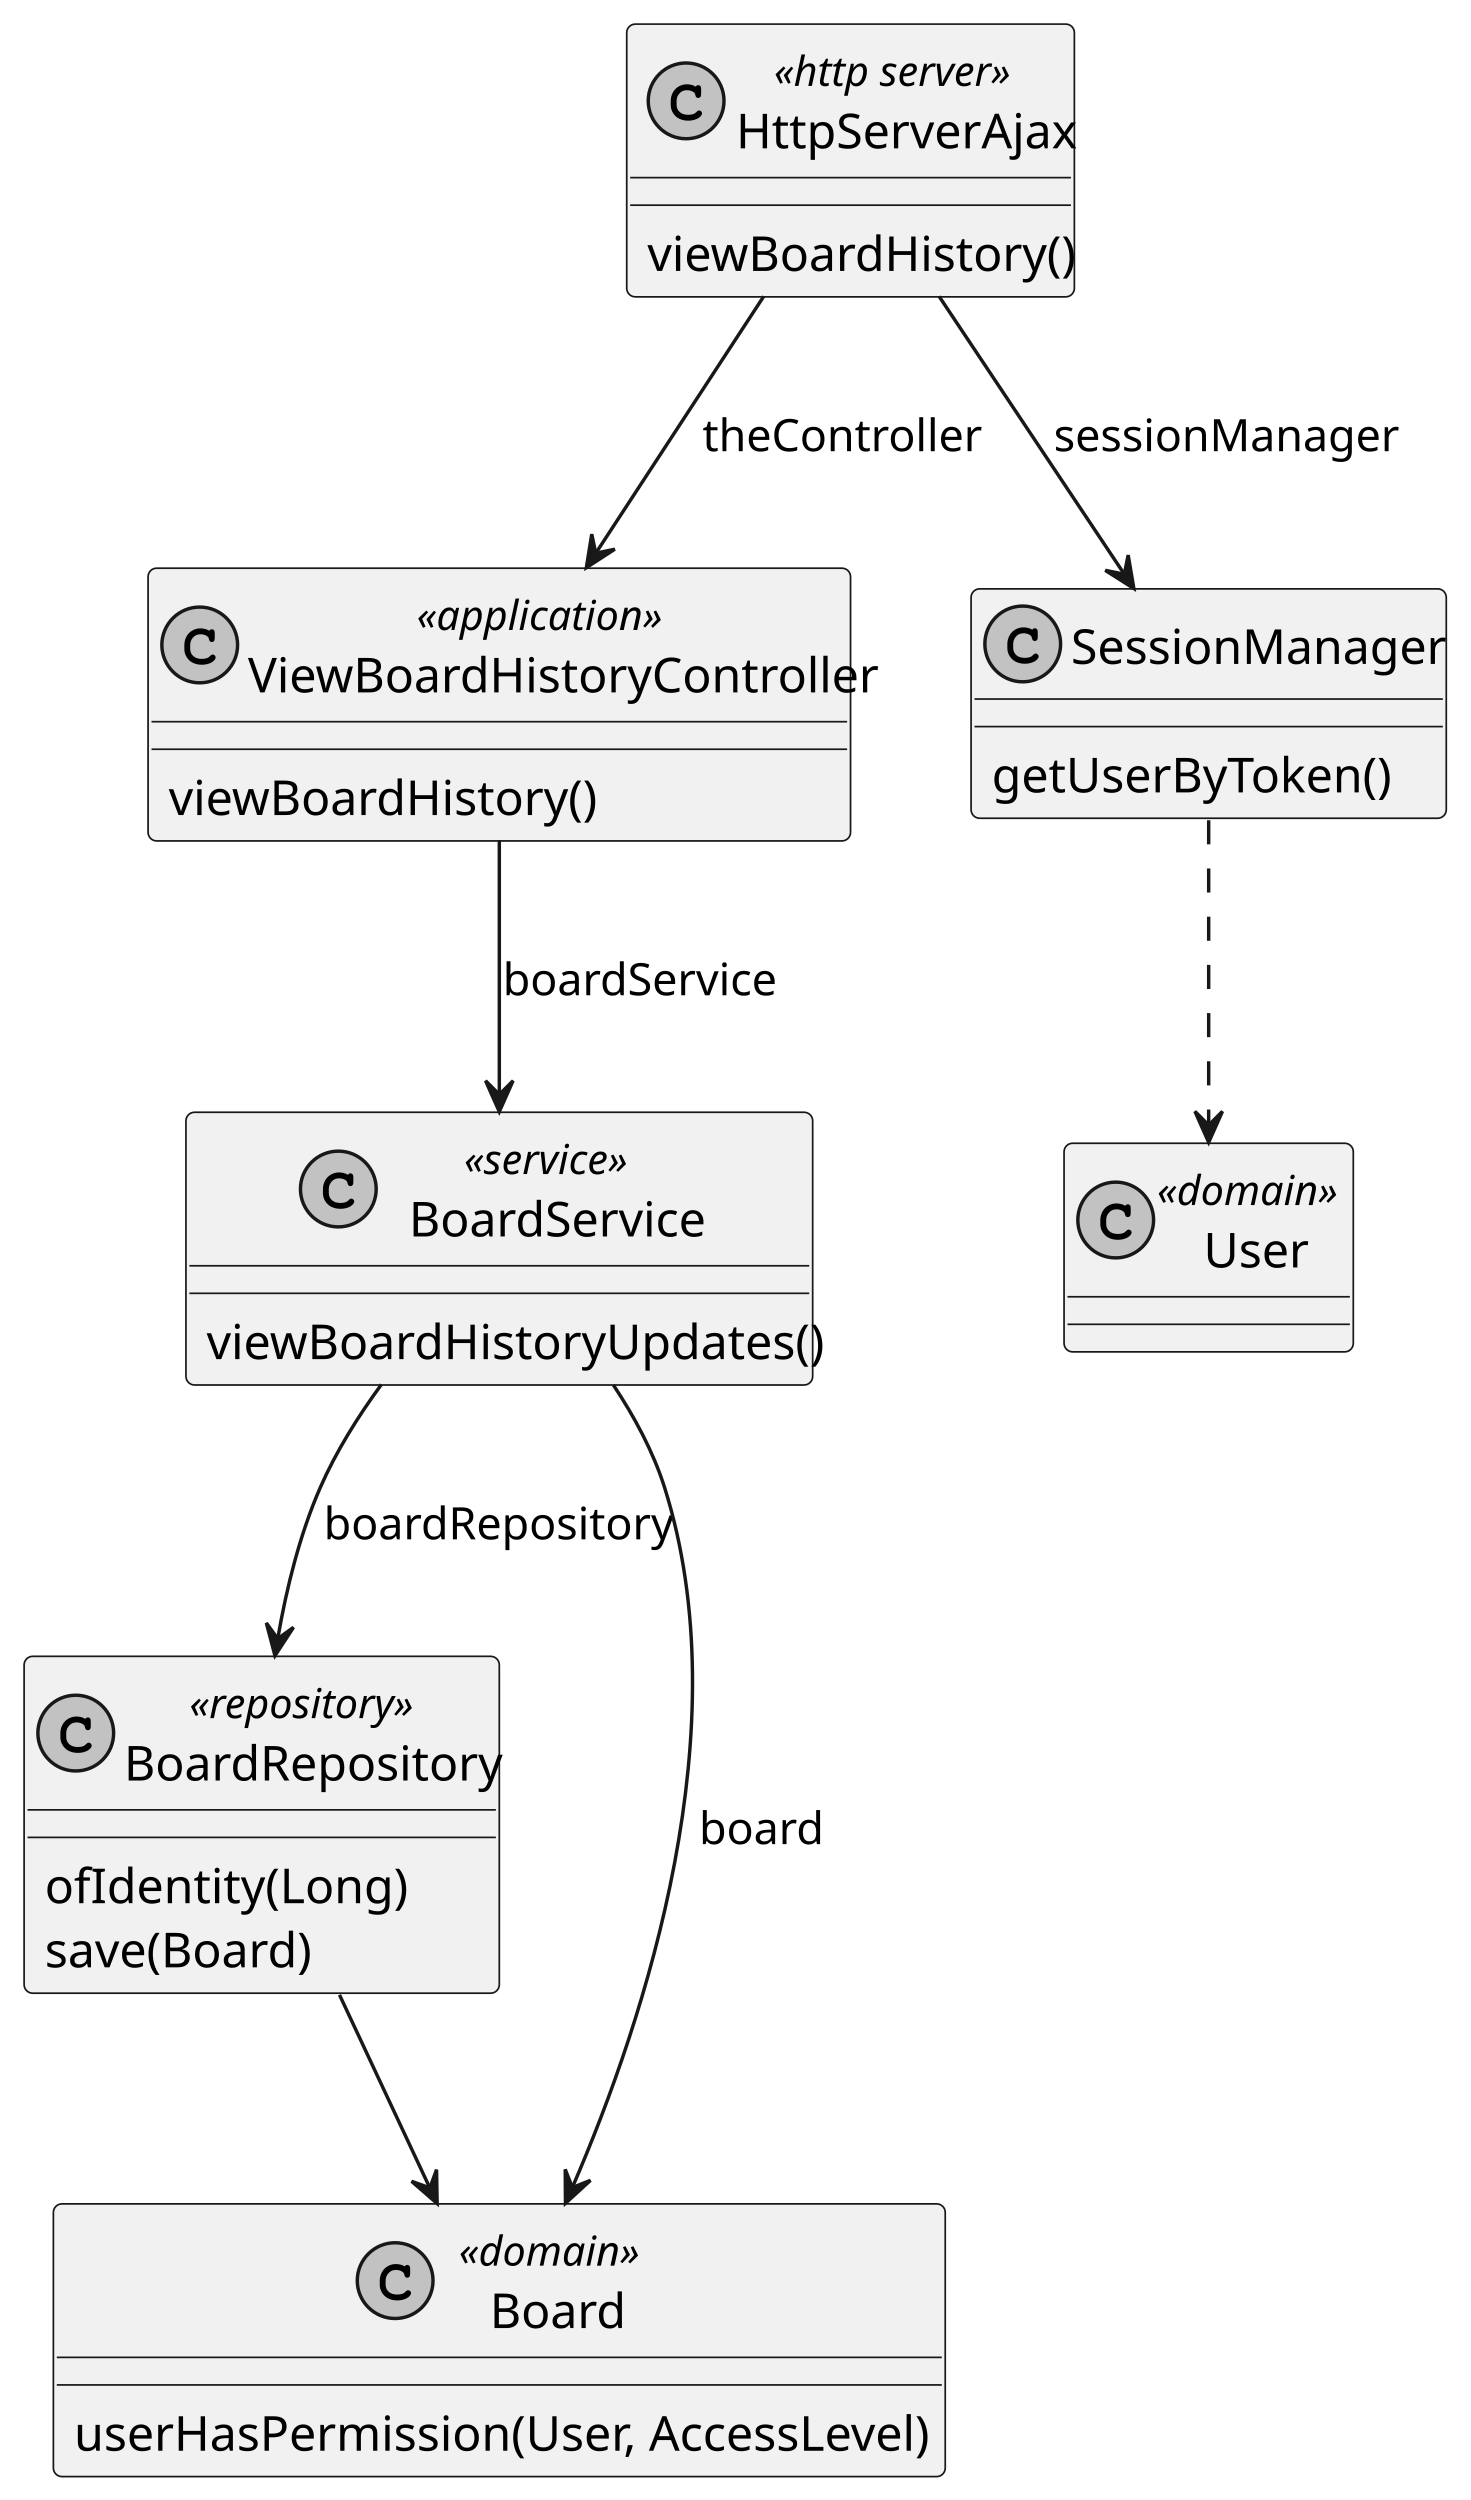
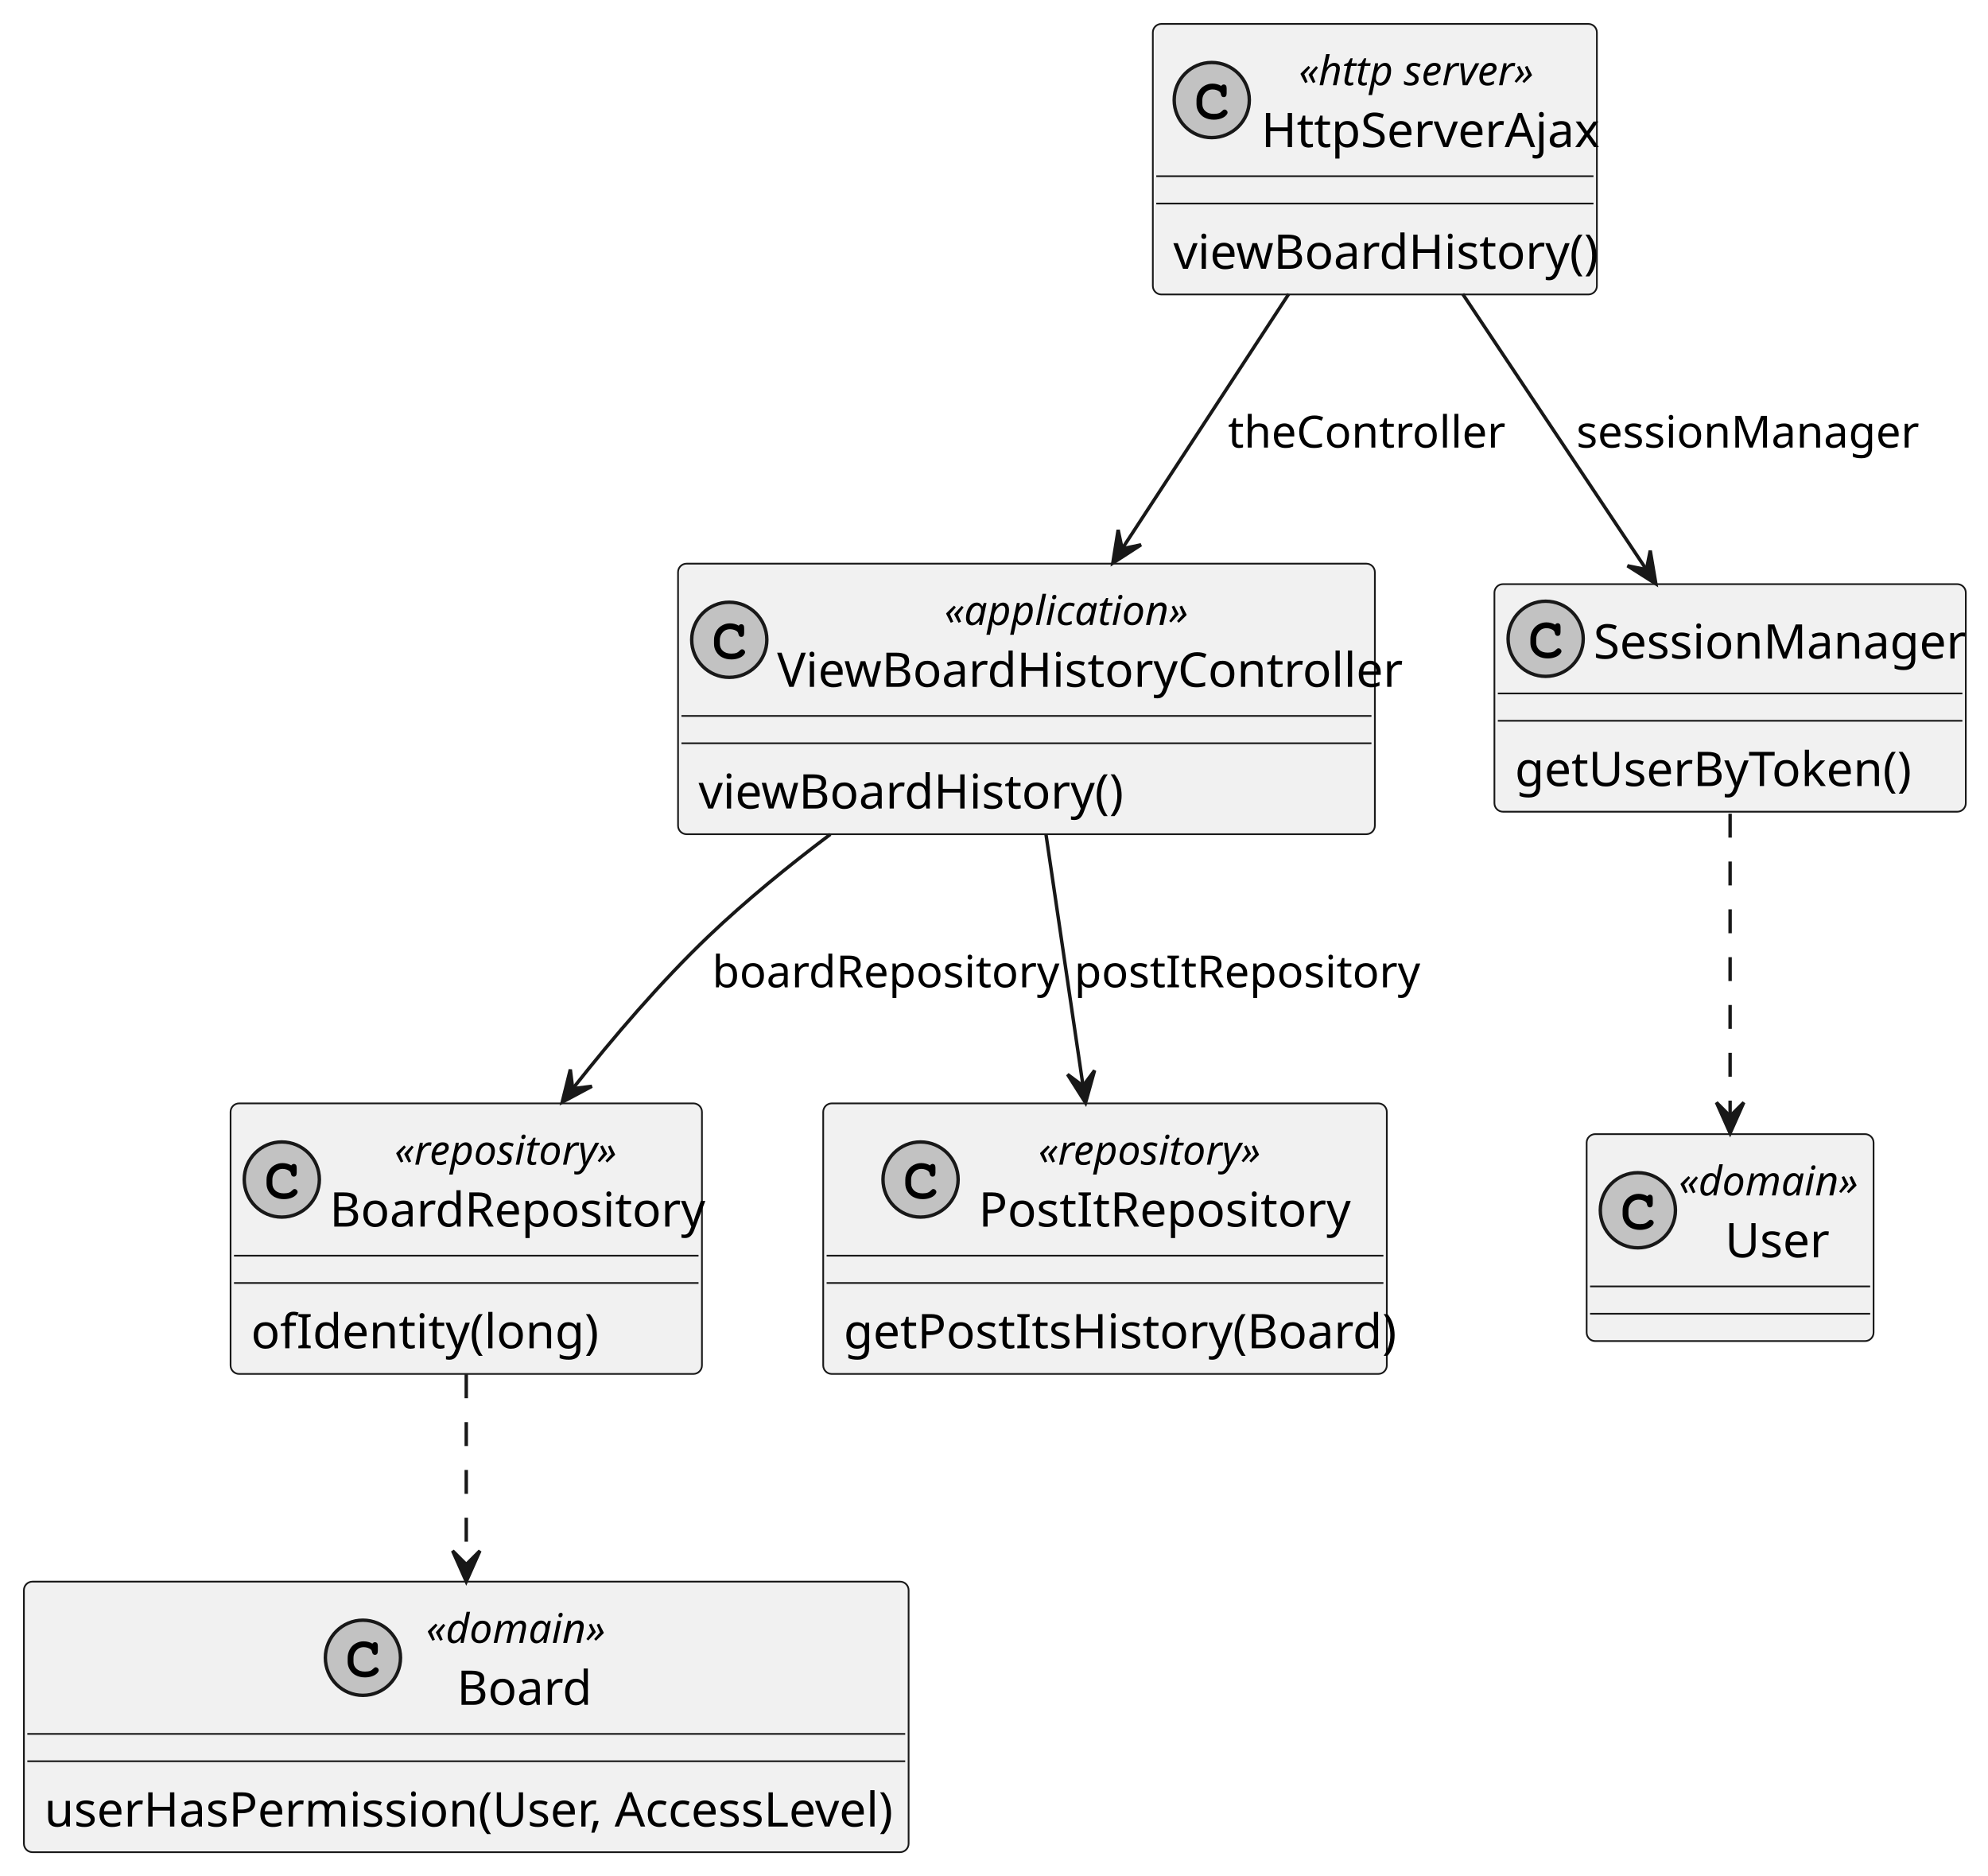
- <svg xmlns="http://www.w3.org/2000/svg" contentStyleType="text/css" height="726px" preserveAspectRatio="none" style="width:427px;height:726px;background:#FFFFFF;" version="1.1" viewBox="0 0 427 726" width="427px" zoomAndPan="magnify">
+ <svg xmlns="http://www.w3.org/2000/svg" contentStyleType="text/css" height="549px" preserveAspectRatio="none" style="width:582px;height:549px;background:#FFFFFF;" version="1.1" viewBox="0 0 582 549" width="582px" zoomAndPan="magnify">
  <defs />
  <g>
    <g id="elem_HttpServerAjax">
-       <rect codeLine="7" fill="#F1F1F1" height="79.203" id="HttpServerAjax" rx="2.5" ry="2.5" style="stroke:#181818;stroke-width:0.5;" width="130" x="182" y="7" />
-       <ellipse cx="199.25" cy="29.291" fill="#C2C2C2" rx="11" ry="11" style="stroke:#181818;stroke-width:1.0;" />
-       <path d="M202.016,25.166 Q202.172,24.947 202.359,24.838 Q202.547,24.729 202.766,24.729 Q203.141,24.729 203.375,24.994 Q203.609,25.244 203.609,25.854 L203.609,27.307 Q203.609,27.916 203.375,28.182 Q203.141,28.447 202.766,28.447 Q202.422,28.447 202.219,28.244 Q202.016,28.057 201.906,27.541 Q201.859,27.182 201.672,26.994 Q201.344,26.619 200.734,26.4 Q200.125,26.182 199.5,26.182 Q198.734,26.182 198.094,26.51 Q197.469,26.838 196.969,27.588 Q196.484,28.338 196.484,29.369 L196.484,30.463 Q196.484,31.697 197.375,32.525 Q198.266,33.338 199.859,33.338 Q200.797,33.338 201.453,33.088 Q201.844,32.932 202.266,32.494 Q202.531,32.228 202.672,32.15 Q202.828,32.072 203.031,32.072 Q203.359,32.072 203.609,32.338 Q203.875,32.588 203.875,32.932 Q203.875,33.275 203.531,33.682 Q203.031,34.26 202.234,34.588 Q201.156,35.041 199.859,35.041 Q198.344,35.041 197.141,34.416 Q196.156,33.916 195.469,32.853 Q194.781,31.775 194.781,30.494 L194.781,29.338 Q194.781,28.01 195.391,26.869 Q196.016,25.713 197.109,25.104 Q198.203,24.479 199.438,24.479 Q200.172,24.479 200.812,24.65 Q201.469,24.807 202.016,25.166 Z " fill="#000000" />
-       <text fill="#000000" font-family="FG Virgil" font-size="12" font-style="italic" lengthAdjust="spacing" textLength="71" x="224.75" y="24.949">«http server»</text>
-       <text fill="#000000" font-family="FG Virgil" font-size="14" lengthAdjust="spacing" textLength="93" x="213.75" y="43.068">HttpServerAjax</text>
-       <line style="stroke:#181818;stroke-width:0.5;" x1="183" x2="311" y1="51.582" y2="51.582" />
-       <line style="stroke:#181818;stroke-width:0.5;" x1="183" x2="311" y1="59.582" y2="59.582" />
-       <text fill="#000000" font-family="FG Virgil" font-size="14" lengthAdjust="spacing" textLength="118" x="188" y="78.689">viewBoardHistory()</text>
+       <rect codeLine="7" fill="#F1F1F1" height="79.203" id="HttpServerAjax" rx="2.5" ry="2.5" style="stroke:#181818;stroke-width:0.5;" width="130" x="337.5" y="7" />
+       <ellipse cx="354.75" cy="29.291" fill="#C2C2C2" rx="11" ry="11" style="stroke:#181818;stroke-width:1.0;" />
+       <path d="M357.516,25.166 Q357.672,24.947 357.859,24.838 Q358.047,24.729 358.266,24.729 Q358.641,24.729 358.875,24.994 Q359.109,25.244 359.109,25.854 L359.109,27.307 Q359.109,27.916 358.875,28.182 Q358.641,28.447 358.266,28.447 Q357.922,28.447 357.719,28.244 Q357.516,28.057 357.406,27.541 Q357.359,27.182 357.172,26.994 Q356.844,26.619 356.234,26.4 Q355.625,26.182 355,26.182 Q354.234,26.182 353.594,26.51 Q352.969,26.838 352.469,27.588 Q351.984,28.338 351.984,29.369 L351.984,30.463 Q351.984,31.697 352.875,32.525 Q353.766,33.338 355.359,33.338 Q356.297,33.338 356.953,33.088 Q357.344,32.932 357.766,32.494 Q358.031,32.228 358.172,32.15 Q358.328,32.072 358.531,32.072 Q358.859,32.072 359.109,32.338 Q359.375,32.588 359.375,32.932 Q359.375,33.275 359.031,33.682 Q358.531,34.26 357.734,34.588 Q356.656,35.041 355.359,35.041 Q353.844,35.041 352.641,34.416 Q351.656,33.916 350.969,32.853 Q350.281,31.775 350.281,30.494 L350.281,29.338 Q350.281,28.01 350.891,26.869 Q351.516,25.713 352.609,25.104 Q353.703,24.479 354.938,24.479 Q355.672,24.479 356.312,24.65 Q356.969,24.807 357.516,25.166 Z " fill="#000000" />
+       <text fill="#000000" font-family="FG Virgil" font-size="12" font-style="italic" lengthAdjust="spacing" textLength="71" x="380.25" y="24.949">«http server»</text>
+       <text fill="#000000" font-family="FG Virgil" font-size="14" lengthAdjust="spacing" textLength="93" x="369.25" y="43.068">HttpServerAjax</text>
+       <line style="stroke:#181818;stroke-width:0.5;" x1="338.5" x2="466.5" y1="51.582" y2="51.582" />
+       <line style="stroke:#181818;stroke-width:0.5;" x1="338.5" x2="466.5" y1="59.582" y2="59.582" />
+       <text fill="#000000" font-family="FG Virgil" font-size="14" lengthAdjust="spacing" textLength="118" x="343.5" y="78.689">viewBoardHistory()</text>
    </g>
    <g id="elem_ViewBoardHistoryController">
-       <rect codeLine="8" fill="#F1F1F1" height="79.203" id="ViewBoardHistoryController" rx="2.5" ry="2.5" style="stroke:#181818;stroke-width:0.5;" width="204" x="43" y="165" />
-       <ellipse cx="58" cy="187.291" fill="#C2C2C2" rx="11" ry="11" style="stroke:#181818;stroke-width:1.0;" />
-       <path d="M60.766,183.166 Q60.922,182.947 61.109,182.838 Q61.297,182.728 61.516,182.728 Q61.891,182.728 62.125,182.994 Q62.359,183.244 62.359,183.853 L62.359,185.307 Q62.359,185.916 62.125,186.182 Q61.891,186.447 61.516,186.447 Q61.172,186.447 60.969,186.244 Q60.766,186.057 60.656,185.541 Q60.609,185.182 60.422,184.994 Q60.094,184.619 59.484,184.4 Q58.875,184.182 58.25,184.182 Q57.484,184.182 56.844,184.51 Q56.219,184.838 55.719,185.588 Q55.234,186.338 55.234,187.369 L55.234,188.463 Q55.234,189.697 56.125,190.525 Q57.016,191.338 58.609,191.338 Q59.547,191.338 60.203,191.088 Q60.594,190.932 61.016,190.494 Q61.281,190.228 61.422,190.15 Q61.578,190.072 61.781,190.072 Q62.109,190.072 62.359,190.338 Q62.625,190.588 62.625,190.932 Q62.625,191.275 62.281,191.682 Q61.781,192.26 60.984,192.588 Q59.906,193.041 58.609,193.041 Q57.094,193.041 55.891,192.416 Q54.906,191.916 54.219,190.853 Q53.531,189.775 53.531,188.494 L53.531,187.338 Q53.531,186.01 54.141,184.869 Q54.766,183.713 55.859,183.103 Q56.953,182.478 58.188,182.478 Q58.922,182.478 59.562,182.65 Q60.219,182.807 60.766,183.166 Z " fill="#000000" />
-       <text fill="#000000" font-family="FG Virgil" font-size="12" font-style="italic" lengthAdjust="spacing" textLength="74" x="121" y="182.949">«application»</text>
-       <text fill="#000000" font-family="FG Virgil" font-size="14" lengthAdjust="spacing" textLength="172" x="72" y="201.068">ViewBoardHistoryController</text>
-       <line style="stroke:#181818;stroke-width:0.5;" x1="44" x2="246" y1="209.582" y2="209.582" />
-       <line style="stroke:#181818;stroke-width:0.5;" x1="44" x2="246" y1="217.582" y2="217.582" />
-       <text fill="#000000" font-family="FG Virgil" font-size="14" lengthAdjust="spacing" textLength="118" x="49" y="236.69">viewBoardHistory()</text>
+       <rect codeLine="8" fill="#F1F1F1" height="79.203" id="ViewBoardHistoryController" rx="2.5" ry="2.5" style="stroke:#181818;stroke-width:0.5;" width="204" x="198.5" y="165" />
+       <ellipse cx="213.5" cy="187.291" fill="#C2C2C2" rx="11" ry="11" style="stroke:#181818;stroke-width:1.0;" />
+       <path d="M216.266,183.166 Q216.422,182.947 216.609,182.838 Q216.797,182.728 217.016,182.728 Q217.391,182.728 217.625,182.994 Q217.859,183.244 217.859,183.853 L217.859,185.307 Q217.859,185.916 217.625,186.182 Q217.391,186.447 217.016,186.447 Q216.672,186.447 216.469,186.244 Q216.266,186.057 216.156,185.541 Q216.109,185.182 215.922,184.994 Q215.594,184.619 214.984,184.4 Q214.375,184.182 213.75,184.182 Q212.984,184.182 212.344,184.51 Q211.719,184.838 211.219,185.588 Q210.734,186.338 210.734,187.369 L210.734,188.463 Q210.734,189.697 211.625,190.525 Q212.516,191.338 214.109,191.338 Q215.047,191.338 215.703,191.088 Q216.094,190.932 216.516,190.494 Q216.781,190.228 216.922,190.15 Q217.078,190.072 217.281,190.072 Q217.609,190.072 217.859,190.338 Q218.125,190.588 218.125,190.932 Q218.125,191.275 217.781,191.682 Q217.281,192.26 216.484,192.588 Q215.406,193.041 214.109,193.041 Q212.594,193.041 211.391,192.416 Q210.406,191.916 209.719,190.853 Q209.031,189.775 209.031,188.494 L209.031,187.338 Q209.031,186.01 209.641,184.869 Q210.266,183.713 211.359,183.103 Q212.453,182.478 213.688,182.478 Q214.422,182.478 215.062,182.65 Q215.719,182.807 216.266,183.166 Z " fill="#000000" />
+       <text fill="#000000" font-family="FG Virgil" font-size="12" font-style="italic" lengthAdjust="spacing" textLength="74" x="276.5" y="182.949">«application»</text>
+       <text fill="#000000" font-family="FG Virgil" font-size="14" lengthAdjust="spacing" textLength="172" x="227.5" y="201.068">ViewBoardHistoryController</text>
+       <line style="stroke:#181818;stroke-width:0.5;" x1="199.5" x2="401.5" y1="209.582" y2="209.582" />
+       <line style="stroke:#181818;stroke-width:0.5;" x1="199.5" x2="401.5" y1="217.582" y2="217.582" />
+       <text fill="#000000" font-family="FG Virgil" font-size="14" lengthAdjust="spacing" textLength="118" x="204.5" y="236.69">viewBoardHistory()</text>
    </g>
    <g id="elem_SessionManager">
-       <rect codeLine="9" fill="#F1F1F1" height="66.621" id="SessionManager" rx="2.5" ry="2.5" style="stroke:#181818;stroke-width:0.5;" width="138" x="282" y="171" />
-       <ellipse cx="297" cy="187" fill="#C2C2C2" rx="11" ry="11" style="stroke:#181818;stroke-width:1.0;" />
-       <path d="M299.766,182.875 Q299.922,182.656 300.109,182.547 Q300.297,182.438 300.516,182.438 Q300.891,182.438 301.125,182.703 Q301.359,182.953 301.359,183.562 L301.359,185.016 Q301.359,185.625 301.125,185.891 Q300.891,186.156 300.516,186.156 Q300.172,186.156 299.969,185.953 Q299.766,185.766 299.656,185.25 Q299.609,184.891 299.422,184.703 Q299.094,184.328 298.484,184.109 Q297.875,183.891 297.25,183.891 Q296.484,183.891 295.844,184.219 Q295.219,184.547 294.719,185.297 Q294.234,186.047 294.234,187.078 L294.234,188.172 Q294.234,189.406 295.125,190.234 Q296.016,191.047 297.609,191.047 Q298.547,191.047 299.203,190.797 Q299.594,190.641 300.016,190.203 Q300.281,189.938 300.422,189.859 Q300.578,189.781 300.781,189.781 Q301.109,189.781 301.359,190.047 Q301.625,190.297 301.625,190.641 Q301.625,190.984 301.281,191.391 Q300.781,191.969 299.984,192.297 Q298.906,192.75 297.609,192.75 Q296.094,192.75 294.891,192.125 Q293.906,191.625 293.219,190.562 Q292.531,189.484 292.531,188.203 L292.531,187.047 Q292.531,185.719 293.141,184.578 Q293.766,183.422 294.859,182.812 Q295.953,182.188 297.188,182.188 Q297.922,182.188 298.562,182.359 Q299.219,182.516 299.766,182.875 Z " fill="#000000" />
-       <text fill="#000000" font-family="FG Virgil" font-size="14" lengthAdjust="spacing" textLength="106" x="311" y="192.797">SessionManager</text>
-       <line style="stroke:#181818;stroke-width:0.5;" x1="283" x2="419" y1="203" y2="203" />
-       <line style="stroke:#181818;stroke-width:0.5;" x1="283" x2="419" y1="211" y2="211" />
-       <text fill="#000000" font-family="FG Virgil" font-size="14" lengthAdjust="spacing" textLength="115" x="288" y="230.107">getUserByToken()</text>
+       <rect codeLine="9" fill="#F1F1F1" height="66.621" id="SessionManager" rx="2.5" ry="2.5" style="stroke:#181818;stroke-width:0.5;" width="138" x="437.5" y="171" />
+       <ellipse cx="452.5" cy="187" fill="#C2C2C2" rx="11" ry="11" style="stroke:#181818;stroke-width:1.0;" />
+       <path d="M455.266,182.875 Q455.422,182.656 455.609,182.547 Q455.797,182.438 456.016,182.438 Q456.391,182.438 456.625,182.703 Q456.859,182.953 456.859,183.562 L456.859,185.016 Q456.859,185.625 456.625,185.891 Q456.391,186.156 456.016,186.156 Q455.672,186.156 455.469,185.953 Q455.266,185.766 455.156,185.25 Q455.109,184.891 454.922,184.703 Q454.594,184.328 453.984,184.109 Q453.375,183.891 452.75,183.891 Q451.984,183.891 451.344,184.219 Q450.719,184.547 450.219,185.297 Q449.734,186.047 449.734,187.078 L449.734,188.172 Q449.734,189.406 450.625,190.234 Q451.516,191.047 453.109,191.047 Q454.047,191.047 454.703,190.797 Q455.094,190.641 455.516,190.203 Q455.781,189.938 455.922,189.859 Q456.078,189.781 456.281,189.781 Q456.609,189.781 456.859,190.047 Q457.125,190.297 457.125,190.641 Q457.125,190.984 456.781,191.391 Q456.281,191.969 455.484,192.297 Q454.406,192.75 453.109,192.75 Q451.594,192.75 450.391,192.125 Q449.406,191.625 448.719,190.562 Q448.031,189.484 448.031,188.203 L448.031,187.047 Q448.031,185.719 448.641,184.578 Q449.266,183.422 450.359,182.812 Q451.453,182.188 452.688,182.188 Q453.422,182.188 454.062,182.359 Q454.719,182.516 455.266,182.875 Z " fill="#000000" />
+       <text fill="#000000" font-family="FG Virgil" font-size="14" lengthAdjust="spacing" textLength="106" x="466.5" y="192.797">SessionManager</text>
+       <line style="stroke:#181818;stroke-width:0.5;" x1="438.5" x2="574.5" y1="203" y2="203" />
+       <line style="stroke:#181818;stroke-width:0.5;" x1="438.5" x2="574.5" y1="211" y2="211" />
+       <text fill="#000000" font-family="FG Virgil" font-size="14" lengthAdjust="spacing" textLength="115" x="443.5" y="230.107">getUserByToken()</text>
    </g>
    <g id="elem_BoardRepository">
-       <rect codeLine="10" fill="#F1F1F1" height="97.824" id="BoardRepository" rx="2.5" ry="2.5" style="stroke:#181818;stroke-width:0.5;" width="138" x="7" y="481" />
-       <ellipse cx="22" cy="503.291" fill="#C2C2C2" rx="11" ry="11" style="stroke:#181818;stroke-width:1.0;" />
-       <path d="M24.766,499.166 Q24.922,498.947 25.109,498.838 Q25.297,498.728 25.516,498.728 Q25.891,498.728 26.125,498.994 Q26.359,499.244 26.359,499.853 L26.359,501.307 Q26.359,501.916 26.125,502.182 Q25.891,502.447 25.516,502.447 Q25.172,502.447 24.969,502.244 Q24.766,502.057 24.656,501.541 Q24.609,501.182 24.422,500.994 Q24.094,500.619 23.484,500.4 Q22.875,500.182 22.25,500.182 Q21.484,500.182 20.844,500.51 Q20.219,500.838 19.719,501.588 Q19.234,502.338 19.234,503.369 L19.234,504.463 Q19.234,505.697 20.125,506.525 Q21.016,507.338 22.609,507.338 Q23.547,507.338 24.203,507.088 Q24.594,506.932 25.016,506.494 Q25.281,506.228 25.422,506.15 Q25.578,506.072 25.781,506.072 Q26.109,506.072 26.359,506.338 Q26.625,506.588 26.625,506.932 Q26.625,507.275 26.281,507.682 Q25.781,508.26 24.984,508.588 Q23.906,509.041 22.609,509.041 Q21.094,509.041 19.891,508.416 Q18.906,507.916 18.219,506.853 Q17.531,505.775 17.531,504.494 L17.531,503.338 Q17.531,502.01 18.141,500.869 Q18.766,499.713 19.859,499.103 Q20.953,498.478 22.188,498.478 Q22.922,498.478 23.562,498.65 Q24.219,498.807 24.766,499.166 Z " fill="#000000" />
-       <text fill="#000000" font-family="FG Virgil" font-size="12" font-style="italic" lengthAdjust="spacing" textLength="68" x="55" y="498.949">«repository»</text>
-       <text fill="#000000" font-family="FG Virgil" font-size="14" lengthAdjust="spacing" textLength="106" x="36" y="517.068">BoardRepository</text>
-       <line style="stroke:#181818;stroke-width:0.5;" x1="8" x2="144" y1="525.582" y2="525.582" />
-       <line style="stroke:#181818;stroke-width:0.5;" x1="8" x2="144" y1="533.582" y2="533.582" />
-       <text fill="#000000" font-family="FG Virgil" font-size="14" lengthAdjust="spacing" textLength="99" x="13" y="552.689">ofIdentity(Long)</text>
-       <text fill="#000000" font-family="FG Virgil" font-size="14" lengthAdjust="spacing" textLength="78" x="13" y="571.311">save(Board)</text>
+       <rect codeLine="10" fill="#F1F1F1" height="79.203" id="BoardRepository" rx="2.5" ry="2.5" style="stroke:#181818;stroke-width:0.5;" width="138" x="67.5" y="323" />
+       <ellipse cx="82.5" cy="345.291" fill="#C2C2C2" rx="11" ry="11" style="stroke:#181818;stroke-width:1.0;" />
+       <path d="M85.266,341.166 Q85.422,340.947 85.609,340.838 Q85.797,340.728 86.016,340.728 Q86.391,340.728 86.625,340.994 Q86.859,341.244 86.859,341.853 L86.859,343.307 Q86.859,343.916 86.625,344.182 Q86.391,344.447 86.016,344.447 Q85.672,344.447 85.469,344.244 Q85.266,344.057 85.156,343.541 Q85.109,343.182 84.922,342.994 Q84.594,342.619 83.984,342.4 Q83.375,342.182 82.75,342.182 Q81.984,342.182 81.344,342.51 Q80.719,342.838 80.219,343.588 Q79.734,344.338 79.734,345.369 L79.734,346.463 Q79.734,347.697 80.625,348.525 Q81.516,349.338 83.109,349.338 Q84.047,349.338 84.703,349.088 Q85.094,348.932 85.516,348.494 Q85.781,348.228 85.922,348.15 Q86.078,348.072 86.281,348.072 Q86.609,348.072 86.859,348.338 Q87.125,348.588 87.125,348.932 Q87.125,349.275 86.781,349.682 Q86.281,350.26 85.484,350.588 Q84.406,351.041 83.109,351.041 Q81.594,351.041 80.391,350.416 Q79.406,349.916 78.719,348.853 Q78.031,347.775 78.031,346.494 L78.031,345.338 Q78.031,344.01 78.641,342.869 Q79.266,341.713 80.359,341.103 Q81.453,340.478 82.688,340.478 Q83.422,340.478 84.062,340.65 Q84.719,340.807 85.266,341.166 Z " fill="#000000" />
+       <text fill="#000000" font-family="FG Virgil" font-size="12" font-style="italic" lengthAdjust="spacing" textLength="68" x="115.5" y="340.949">«repository»</text>
+       <text fill="#000000" font-family="FG Virgil" font-size="14" lengthAdjust="spacing" textLength="106" x="96.5" y="359.068">BoardRepository</text>
+       <line style="stroke:#181818;stroke-width:0.5;" x1="68.5" x2="204.5" y1="367.582" y2="367.582" />
+       <line style="stroke:#181818;stroke-width:0.5;" x1="68.5" x2="204.5" y1="375.582" y2="375.582" />
+       <text fill="#000000" font-family="FG Virgil" font-size="14" lengthAdjust="spacing" textLength="94" x="73.5" y="394.69">ofIdentity(long)</text>
    </g>
-     <g id="elem_BoardService">
-       <rect codeLine="11" fill="#F1F1F1" height="79.203" id="BoardService" rx="2.5" ry="2.5" style="stroke:#181818;stroke-width:0.5;" width="182" x="54" y="323" />
-       <ellipse cx="98.25" cy="345.291" fill="#C2C2C2" rx="11" ry="11" style="stroke:#181818;stroke-width:1.0;" />
-       <path d="M101.016,341.166 Q101.172,340.947 101.359,340.838 Q101.547,340.728 101.766,340.728 Q102.141,340.728 102.375,340.994 Q102.609,341.244 102.609,341.853 L102.609,343.307 Q102.609,343.916 102.375,344.182 Q102.141,344.447 101.766,344.447 Q101.422,344.447 101.219,344.244 Q101.016,344.057 100.906,343.541 Q100.859,343.182 100.672,342.994 Q100.344,342.619 99.734,342.4 Q99.125,342.182 98.5,342.182 Q97.734,342.182 97.094,342.51 Q96.469,342.838 95.969,343.588 Q95.484,344.338 95.484,345.369 L95.484,346.463 Q95.484,347.697 96.375,348.525 Q97.266,349.338 98.859,349.338 Q99.797,349.338 100.453,349.088 Q100.844,348.932 101.266,348.494 Q101.531,348.228 101.672,348.15 Q101.828,348.072 102.031,348.072 Q102.359,348.072 102.609,348.338 Q102.875,348.588 102.875,348.932 Q102.875,349.275 102.531,349.682 Q102.031,350.26 101.234,350.588 Q100.156,351.041 98.859,351.041 Q97.344,351.041 96.141,350.416 Q95.156,349.916 94.469,348.853 Q93.781,347.775 93.781,346.494 L93.781,345.338 Q93.781,344.01 94.391,342.869 Q95.016,341.713 96.109,341.103 Q97.203,340.478 98.438,340.478 Q99.172,340.478 99.812,340.65 Q100.469,340.807 101.016,341.166 Z " fill="#000000" />
-       <text fill="#000000" font-family="FG Virgil" font-size="12" font-style="italic" lengthAdjust="spacing" textLength="53" x="134.75" y="340.949">«service»</text>
-       <text fill="#000000" font-family="FG Virgil" font-size="14" lengthAdjust="spacing" textLength="85" x="118.75" y="359.068">BoardService</text>
-       <line style="stroke:#181818;stroke-width:0.5;" x1="55" x2="235" y1="367.582" y2="367.582" />
-       <line style="stroke:#181818;stroke-width:0.5;" x1="55" x2="235" y1="375.582" y2="375.582" />
-       <text fill="#000000" font-family="FG Virgil" font-size="14" lengthAdjust="spacing" textLength="170" x="60" y="394.69">viewBoardHistoryUpdates()</text>
+     <g id="elem_PostItRepository">
+       <rect codeLine="11" fill="#F1F1F1" height="79.203" id="PostItRepository" rx="2.5" ry="2.5" style="stroke:#181818;stroke-width:0.5;" width="165" x="241" y="323" />
+       <ellipse cx="269.5" cy="345.291" fill="#C2C2C2" rx="11" ry="11" style="stroke:#181818;stroke-width:1.0;" />
+       <path d="M272.266,341.166 Q272.422,340.947 272.609,340.838 Q272.797,340.728 273.016,340.728 Q273.391,340.728 273.625,340.994 Q273.859,341.244 273.859,341.853 L273.859,343.307 Q273.859,343.916 273.625,344.182 Q273.391,344.447 273.016,344.447 Q272.672,344.447 272.469,344.244 Q272.266,344.057 272.156,343.541 Q272.109,343.182 271.922,342.994 Q271.594,342.619 270.984,342.4 Q270.375,342.182 269.75,342.182 Q268.984,342.182 268.344,342.51 Q267.719,342.838 267.219,343.588 Q266.734,344.338 266.734,345.369 L266.734,346.463 Q266.734,347.697 267.625,348.525 Q268.516,349.338 270.109,349.338 Q271.047,349.338 271.703,349.088 Q272.094,348.932 272.516,348.494 Q272.781,348.228 272.922,348.15 Q273.078,348.072 273.281,348.072 Q273.609,348.072 273.859,348.338 Q274.125,348.588 274.125,348.932 Q274.125,349.275 273.781,349.682 Q273.281,350.26 272.484,350.588 Q271.406,351.041 270.109,351.041 Q268.594,351.041 267.391,350.416 Q266.406,349.916 265.719,348.853 Q265.031,347.775 265.031,346.494 L265.031,345.338 Q265.031,344.01 265.641,342.869 Q266.266,341.713 267.359,341.103 Q268.453,340.478 269.688,340.478 Q270.422,340.478 271.062,340.65 Q271.719,340.807 272.266,341.166 Z " fill="#000000" />
+       <text fill="#000000" font-family="FG Virgil" font-size="12" font-style="italic" lengthAdjust="spacing" textLength="68" x="304" y="340.949">«repository»</text>
+       <text fill="#000000" font-family="FG Virgil" font-size="14" lengthAdjust="spacing" textLength="103" x="286.5" y="359.068">PostItRepository</text>
+       <line style="stroke:#181818;stroke-width:0.5;" x1="242" x2="405" y1="367.582" y2="367.582" />
+       <line style="stroke:#181818;stroke-width:0.5;" x1="242" x2="405" y1="375.582" y2="375.582" />
+       <text fill="#000000" font-family="FG Virgil" font-size="14" lengthAdjust="spacing" textLength="153" x="247" y="394.69">getPostItsHistory(Board)</text>
    </g>
    <g id="elem_Board">
-       <rect codeLine="12" fill="#F1F1F1" height="79.203" id="Board" rx="2.5" ry="2.5" style="stroke:#181818;stroke-width:0.5;" width="259" x="15.5" y="640" />
-       <ellipse cx="114.75" cy="662.291" fill="#C2C2C2" rx="11" ry="11" style="stroke:#181818;stroke-width:1.0;" />
-       <path d="M117.516,658.166 Q117.672,657.947 117.859,657.838 Q118.047,657.729 118.266,657.729 Q118.641,657.729 118.875,657.994 Q119.109,658.244 119.109,658.854 L119.109,660.307 Q119.109,660.916 118.875,661.182 Q118.641,661.447 118.266,661.447 Q117.922,661.447 117.719,661.244 Q117.516,661.057 117.406,660.541 Q117.359,660.182 117.172,659.994 Q116.844,659.619 116.234,659.4 Q115.625,659.182 115,659.182 Q114.234,659.182 113.594,659.51 Q112.969,659.838 112.469,660.588 Q111.984,661.338 111.984,662.369 L111.984,663.463 Q111.984,664.697 112.875,665.525 Q113.766,666.338 115.359,666.338 Q116.297,666.338 116.953,666.088 Q117.344,665.932 117.766,665.494 Q118.031,665.229 118.172,665.15 Q118.328,665.072 118.531,665.072 Q118.859,665.072 119.109,665.338 Q119.375,665.588 119.375,665.932 Q119.375,666.275 119.031,666.682 Q118.531,667.26 117.734,667.588 Q116.656,668.041 115.359,668.041 Q113.844,668.041 112.641,667.416 Q111.656,666.916 110.969,665.854 Q110.281,664.775 110.281,663.494 L110.281,662.338 Q110.281,661.01 110.891,659.869 Q111.516,658.713 112.609,658.104 Q113.703,657.479 114.938,657.479 Q115.672,657.479 116.312,657.65 Q116.969,657.807 117.516,658.166 Z " fill="#000000" />
-       <text fill="#000000" font-family="FG Virgil" font-size="12" font-style="italic" lengthAdjust="spacing" textLength="56" x="133.25" y="657.949">«domain»</text>
-       <text fill="#000000" font-family="FG Virgil" font-size="14" lengthAdjust="spacing" textLength="38" x="142.25" y="676.068">Board</text>
-       <line style="stroke:#181818;stroke-width:0.5;" x1="16.5" x2="273.5" y1="684.582" y2="684.582" />
-       <line style="stroke:#181818;stroke-width:0.5;" x1="16.5" x2="273.5" y1="692.582" y2="692.582" />
-       <text fill="#000000" font-family="FG Virgil" font-size="14" lengthAdjust="spacing" textLength="247" x="21.5" y="711.689">userHasPermission(User, AccessLevel)</text>
+       <rect codeLine="12" fill="#F1F1F1" height="79.203" id="Board" rx="2.5" ry="2.5" style="stroke:#181818;stroke-width:0.5;" width="259" x="7" y="463" />
+       <ellipse cx="106.25" cy="485.291" fill="#C2C2C2" rx="11" ry="11" style="stroke:#181818;stroke-width:1.0;" />
+       <path d="M109.016,481.166 Q109.172,480.947 109.359,480.838 Q109.547,480.728 109.766,480.728 Q110.141,480.728 110.375,480.994 Q110.609,481.244 110.609,481.853 L110.609,483.307 Q110.609,483.916 110.375,484.182 Q110.141,484.447 109.766,484.447 Q109.422,484.447 109.219,484.244 Q109.016,484.057 108.906,483.541 Q108.859,483.182 108.672,482.994 Q108.344,482.619 107.734,482.4 Q107.125,482.182 106.5,482.182 Q105.734,482.182 105.094,482.51 Q104.469,482.838 103.969,483.588 Q103.484,484.338 103.484,485.369 L103.484,486.463 Q103.484,487.697 104.375,488.525 Q105.266,489.338 106.859,489.338 Q107.797,489.338 108.453,489.088 Q108.844,488.932 109.266,488.494 Q109.531,488.228 109.672,488.15 Q109.828,488.072 110.031,488.072 Q110.359,488.072 110.609,488.338 Q110.875,488.588 110.875,488.932 Q110.875,489.275 110.531,489.682 Q110.031,490.26 109.234,490.588 Q108.156,491.041 106.859,491.041 Q105.344,491.041 104.141,490.416 Q103.156,489.916 102.469,488.853 Q101.781,487.775 101.781,486.494 L101.781,485.338 Q101.781,484.01 102.391,482.869 Q103.016,481.713 104.109,481.103 Q105.203,480.478 106.438,480.478 Q107.172,480.478 107.812,480.65 Q108.469,480.807 109.016,481.166 Z " fill="#000000" />
+       <text fill="#000000" font-family="FG Virgil" font-size="12" font-style="italic" lengthAdjust="spacing" textLength="56" x="124.75" y="480.949">«domain»</text>
+       <text fill="#000000" font-family="FG Virgil" font-size="14" lengthAdjust="spacing" textLength="38" x="133.75" y="499.068">Board</text>
+       <line style="stroke:#181818;stroke-width:0.5;" x1="8" x2="265" y1="507.582" y2="507.582" />
+       <line style="stroke:#181818;stroke-width:0.5;" x1="8" x2="265" y1="515.582" y2="515.582" />
+       <text fill="#000000" font-family="FG Virgil" font-size="14" lengthAdjust="spacing" textLength="247" x="13" y="534.689">userHasPermission(User, AccessLevel)</text>
    </g>
    <g id="elem_User">
-       <rect codeLine="13" fill="#F1F1F1" height="60.582" id="User" rx="2.5" ry="2.5" style="stroke:#181818;stroke-width:0.5;" width="84" x="309" y="332" />
-       <ellipse cx="324" cy="354.291" fill="#C2C2C2" rx="11" ry="11" style="stroke:#181818;stroke-width:1.0;" />
-       <path d="M326.766,350.166 Q326.922,349.947 327.109,349.838 Q327.297,349.728 327.516,349.728 Q327.891,349.728 328.125,349.994 Q328.359,350.244 328.359,350.853 L328.359,352.307 Q328.359,352.916 328.125,353.182 Q327.891,353.447 327.516,353.447 Q327.172,353.447 326.969,353.244 Q326.766,353.057 326.656,352.541 Q326.609,352.182 326.422,351.994 Q326.094,351.619 325.484,351.4 Q324.875,351.182 324.25,351.182 Q323.484,351.182 322.844,351.51 Q322.219,351.838 321.719,352.588 Q321.234,353.338 321.234,354.369 L321.234,355.463 Q321.234,356.697 322.125,357.525 Q323.016,358.338 324.609,358.338 Q325.547,358.338 326.203,358.088 Q326.594,357.932 327.016,357.494 Q327.281,357.228 327.422,357.15 Q327.578,357.072 327.781,357.072 Q328.109,357.072 328.359,357.338 Q328.625,357.588 328.625,357.932 Q328.625,358.275 328.281,358.682 Q327.781,359.26 326.984,359.588 Q325.906,360.041 324.609,360.041 Q323.094,360.041 321.891,359.416 Q320.906,358.916 320.219,357.853 Q319.531,356.775 319.531,355.494 L319.531,354.338 Q319.531,353.01 320.141,351.869 Q320.766,350.713 321.859,350.103 Q322.953,349.478 324.188,349.478 Q324.922,349.478 325.562,349.65 Q326.219,349.807 326.766,350.166 Z " fill="#000000" />
-       <text fill="#000000" font-family="FG Virgil" font-size="12" font-style="italic" lengthAdjust="spacing" textLength="56" x="336" y="349.949">«domain»</text>
-       <text fill="#000000" font-family="FG Virgil" font-size="14" lengthAdjust="spacing" textLength="29" x="349.5" y="368.068">User</text>
-       <line style="stroke:#181818;stroke-width:0.5;" x1="310" x2="392" y1="376.582" y2="376.582" />
-       <line style="stroke:#181818;stroke-width:0.5;" x1="310" x2="392" y1="384.582" y2="384.582" />
+       <rect codeLine="13" fill="#F1F1F1" height="60.582" id="User" rx="2.5" ry="2.5" style="stroke:#181818;stroke-width:0.5;" width="84" x="464.5" y="332" />
+       <ellipse cx="479.5" cy="354.291" fill="#C2C2C2" rx="11" ry="11" style="stroke:#181818;stroke-width:1.0;" />
+       <path d="M482.266,350.166 Q482.422,349.947 482.609,349.838 Q482.797,349.728 483.016,349.728 Q483.391,349.728 483.625,349.994 Q483.859,350.244 483.859,350.853 L483.859,352.307 Q483.859,352.916 483.625,353.182 Q483.391,353.447 483.016,353.447 Q482.672,353.447 482.469,353.244 Q482.266,353.057 482.156,352.541 Q482.109,352.182 481.922,351.994 Q481.594,351.619 480.984,351.4 Q480.375,351.182 479.75,351.182 Q478.984,351.182 478.344,351.51 Q477.719,351.838 477.219,352.588 Q476.734,353.338 476.734,354.369 L476.734,355.463 Q476.734,356.697 477.625,357.525 Q478.516,358.338 480.109,358.338 Q481.047,358.338 481.703,358.088 Q482.094,357.932 482.516,357.494 Q482.781,357.228 482.922,357.15 Q483.078,357.072 483.281,357.072 Q483.609,357.072 483.859,357.338 Q484.125,357.588 484.125,357.932 Q484.125,358.275 483.781,358.682 Q483.281,359.26 482.484,359.588 Q481.406,360.041 480.109,360.041 Q478.594,360.041 477.391,359.416 Q476.406,358.916 475.719,357.853 Q475.031,356.775 475.031,355.494 L475.031,354.338 Q475.031,353.01 475.641,351.869 Q476.266,350.713 477.359,350.103 Q478.453,349.478 479.688,349.478 Q480.422,349.478 481.062,349.65 Q481.719,349.807 482.266,350.166 Z " fill="#000000" />
+       <text fill="#000000" font-family="FG Virgil" font-size="12" font-style="italic" lengthAdjust="spacing" textLength="56" x="491.5" y="349.949">«domain»</text>
+       <text fill="#000000" font-family="FG Virgil" font-size="14" lengthAdjust="spacing" textLength="29" x="505" y="368.068">User</text>
+       <line style="stroke:#181818;stroke-width:0.5;" x1="465.5" x2="547.5" y1="376.582" y2="376.582" />
+       <line style="stroke:#181818;stroke-width:0.5;" x1="465.5" x2="547.5" y1="384.582" y2="384.582" />
    </g>
    <g id="link_HttpServerAjax_ViewBoardHistoryController">
-       <path codeLine="15" d="M221.79,86.06 C207.01,108.66 188.32,137.24 173.08,160.55 " fill="none" id="HttpServerAjax-to-ViewBoardHistoryController" style="stroke:#181818;stroke-width:1.0;" />
-       <polygon fill="#181818" points="170.28,164.84,178.546,159.485,173.011,160.651,171.844,155.116,170.28,164.84" style="stroke:#181818;stroke-width:1.0;" />
-       <text fill="#000000" font-family="FG Virgil" font-size="13" lengthAdjust="spacing" textLength="73" x="204" y="131.028">theController</text>
+       <path codeLine="15" d="M377.29,86.06 C362.51,108.66 343.82,137.24 328.58,160.55 " fill="none" id="HttpServerAjax-to-ViewBoardHistoryController" style="stroke:#181818;stroke-width:1.0;" />
+       <polygon fill="#181818" points="325.78,164.84,334.046,159.485,328.51,160.651,327.344,155.116,325.78,164.84" style="stroke:#181818;stroke-width:1.0;" />
+       <text fill="#000000" font-family="FG Virgil" font-size="13" lengthAdjust="spacing" textLength="73" x="359.5" y="131.028">theController</text>
    </g>
    <g id="link_HttpServerAjax_SessionManager">
-       <path codeLine="16" d="M272.71,86.06 C289.07,110.61 310.15,142.23 326.32,166.47 " fill="none" id="HttpServerAjax-to-SessionManager" style="stroke:#181818;stroke-width:1.0;" />
-       <polygon fill="#181818" points="329.27,170.91,327.621,161.2,326.503,166.745,320.958,165.627,329.27,170.91" style="stroke:#181818;stroke-width:1.0;" />
-       <text fill="#000000" font-family="FG Virgil" font-size="13" lengthAdjust="spacing" textLength="95" x="306" y="131.028">sessionManager</text>
+       <path codeLine="16" d="M428.21,86.06 C444.57,110.61 465.65,142.23 481.82,166.47 " fill="none" id="HttpServerAjax-to-SessionManager" style="stroke:#181818;stroke-width:1.0;" />
+       <polygon fill="#181818" points="484.77,170.91,483.121,161.2,482.003,166.745,476.458,165.627,484.77,170.91" style="stroke:#181818;stroke-width:1.0;" />
+       <text fill="#000000" font-family="FG Virgil" font-size="13" lengthAdjust="spacing" textLength="95" x="461.5" y="131.028">sessionManager</text>
    </g>
    <g id="link_SessionManager_User">
-       <path codeLine="17" d="M351,238.2 C351,264.08 351,300.15 351,326.59 " fill="none" id="SessionManager-to-User" style="stroke:#181818;stroke-width:1.0;stroke-dasharray:7.0,7.0;" />
-       <polygon fill="#181818" points="351,331.74,355,322.74,351,326.74,347,322.74,351,331.74" style="stroke:#181818;stroke-width:1.0;" />
+       <path codeLine="17" d="M506.5,238.2 C506.5,264.08 506.5,300.15 506.5,326.59 " fill="none" id="SessionManager-to-User" style="stroke:#181818;stroke-width:1.0;stroke-dasharray:7.0,7.0;" />
+       <polygon fill="#181818" points="506.5,331.74,510.5,322.74,506.5,326.74,502.5,322.74,506.5,331.74" style="stroke:#181818;stroke-width:1.0;" />
    </g>
-     <g id="link_ViewBoardHistoryController_BoardService">
-       <path codeLine="18" d="M145,244.06 C145,266.37 145,294.53 145,317.68 " fill="none" id="ViewBoardHistoryController-to-BoardService" style="stroke:#181818;stroke-width:1.0;" />
-       <polygon fill="#181818" points="145,322.84,149,313.84,145,317.84,141,313.84,145,322.84" style="stroke:#181818;stroke-width:1.0;" />
-       <text fill="#000000" font-family="FG Virgil" font-size="13" lengthAdjust="spacing" textLength="74" x="146" y="289.028">boardService</text>
+     <g id="link_ViewBoardHistoryController_BoardRepository">
+       <path codeLine="18" d="M243.09,244.24 C230.87,253.44 218.38,263.62 207.5,274 C193.4,287.46 179.52,303.69 167.83,318.5 " fill="none" id="ViewBoardHistoryController-to-BoardRepository" style="stroke:#181818;stroke-width:1.0;" />
+       <polygon fill="#181818" points="164.59,322.64,173.276,317.998,167.663,318.695,166.965,313.082,164.59,322.64" style="stroke:#181818;stroke-width:1.0;" />
+       <text fill="#000000" font-family="FG Virgil" font-size="13" lengthAdjust="spacing" textLength="94" x="208.5" y="289.028">boardRepository</text>
    </g>
-     <g id="link_BoardService_BoardRepository">
-       <path codeLine="19" d="M110.76,402.05 C103.96,411.34 97.54,421.6 93,432 C87.09,445.54 83.24,460.98 80.72,475.51 " fill="none" id="BoardService-to-BoardRepository" style="stroke:#181818;stroke-width:1.0;" />
-       <polygon fill="#181818" points="79.85,480.82,85.237,472.575,80.649,475.884,77.339,471.296,79.85,480.82" style="stroke:#181818;stroke-width:1.0;" />
-       <text fill="#000000" font-family="FG Virgil" font-size="13" lengthAdjust="spacing" textLength="94" x="94" y="447.028">boardRepository</text>
+     <g id="link_ViewBoardHistoryController_PostItRepository">
+       <path codeLine="19" d="M306.19,244.06 C309.48,266.37 313.63,294.53 317.04,317.68 " fill="none" id="ViewBoardHistoryController-to-PostItRepository" style="stroke:#181818;stroke-width:1.0;" />
+       <polygon fill="#181818" points="317.8,322.84,320.445,313.353,317.071,317.893,312.53,314.519,317.8,322.84" style="stroke:#181818;stroke-width:1.0;" />
+       <text fill="#000000" font-family="FG Virgil" font-size="13" lengthAdjust="spacing" textLength="94" x="314.5" y="289.028">postItRepository</text>
    </g>
    <g id="link_BoardRepository_Board">
-       <path codeLine="20" d="M98.59,579.3 C107,597.27 116.48,617.54 124.67,635.05 " fill="none" id="BoardRepository-to-Board" style="stroke:#181818;stroke-width:1.0;" />
-       <polygon fill="#181818" points="126.95,639.91,126.767,630.063,124.835,635.379,119.518,633.447,126.95,639.91" style="stroke:#181818;stroke-width:1.0;" />
-     </g>
-     <g id="link_BoardService_Board">
-       <path codeLine="21" d="M178.14,402.23 C184.25,411.43 189.72,421.61 193,432 C214.92,501.48 187.77,585.29 166.27,635.11 " fill="none" id="BoardService-to-Board" style="stroke:#181818;stroke-width:1.0;" />
-       <polygon fill="#181818" points="164.21,639.83,171.474,633.179,166.209,635.247,164.142,629.981,164.21,639.83" style="stroke:#181818;stroke-width:1.0;" />
-       <text fill="#000000" font-family="FG Virgil" font-size="13" lengthAdjust="spacing" textLength="32" x="203" y="535.528">board</text>
+       <path codeLine="20" d="M136.5,402.31 C136.5,419.5 136.5,439.81 136.5,457.56 " fill="none" id="BoardRepository-to-Board" style="stroke:#181818;stroke-width:1.0;stroke-dasharray:7.0,7.0;" />
+       <polygon fill="#181818" points="136.5,462.98,140.5,453.98,136.5,457.98,132.5,453.98,136.5,462.98" style="stroke:#181818;stroke-width:1.0;" />
    </g>
  </g>
</svg>
